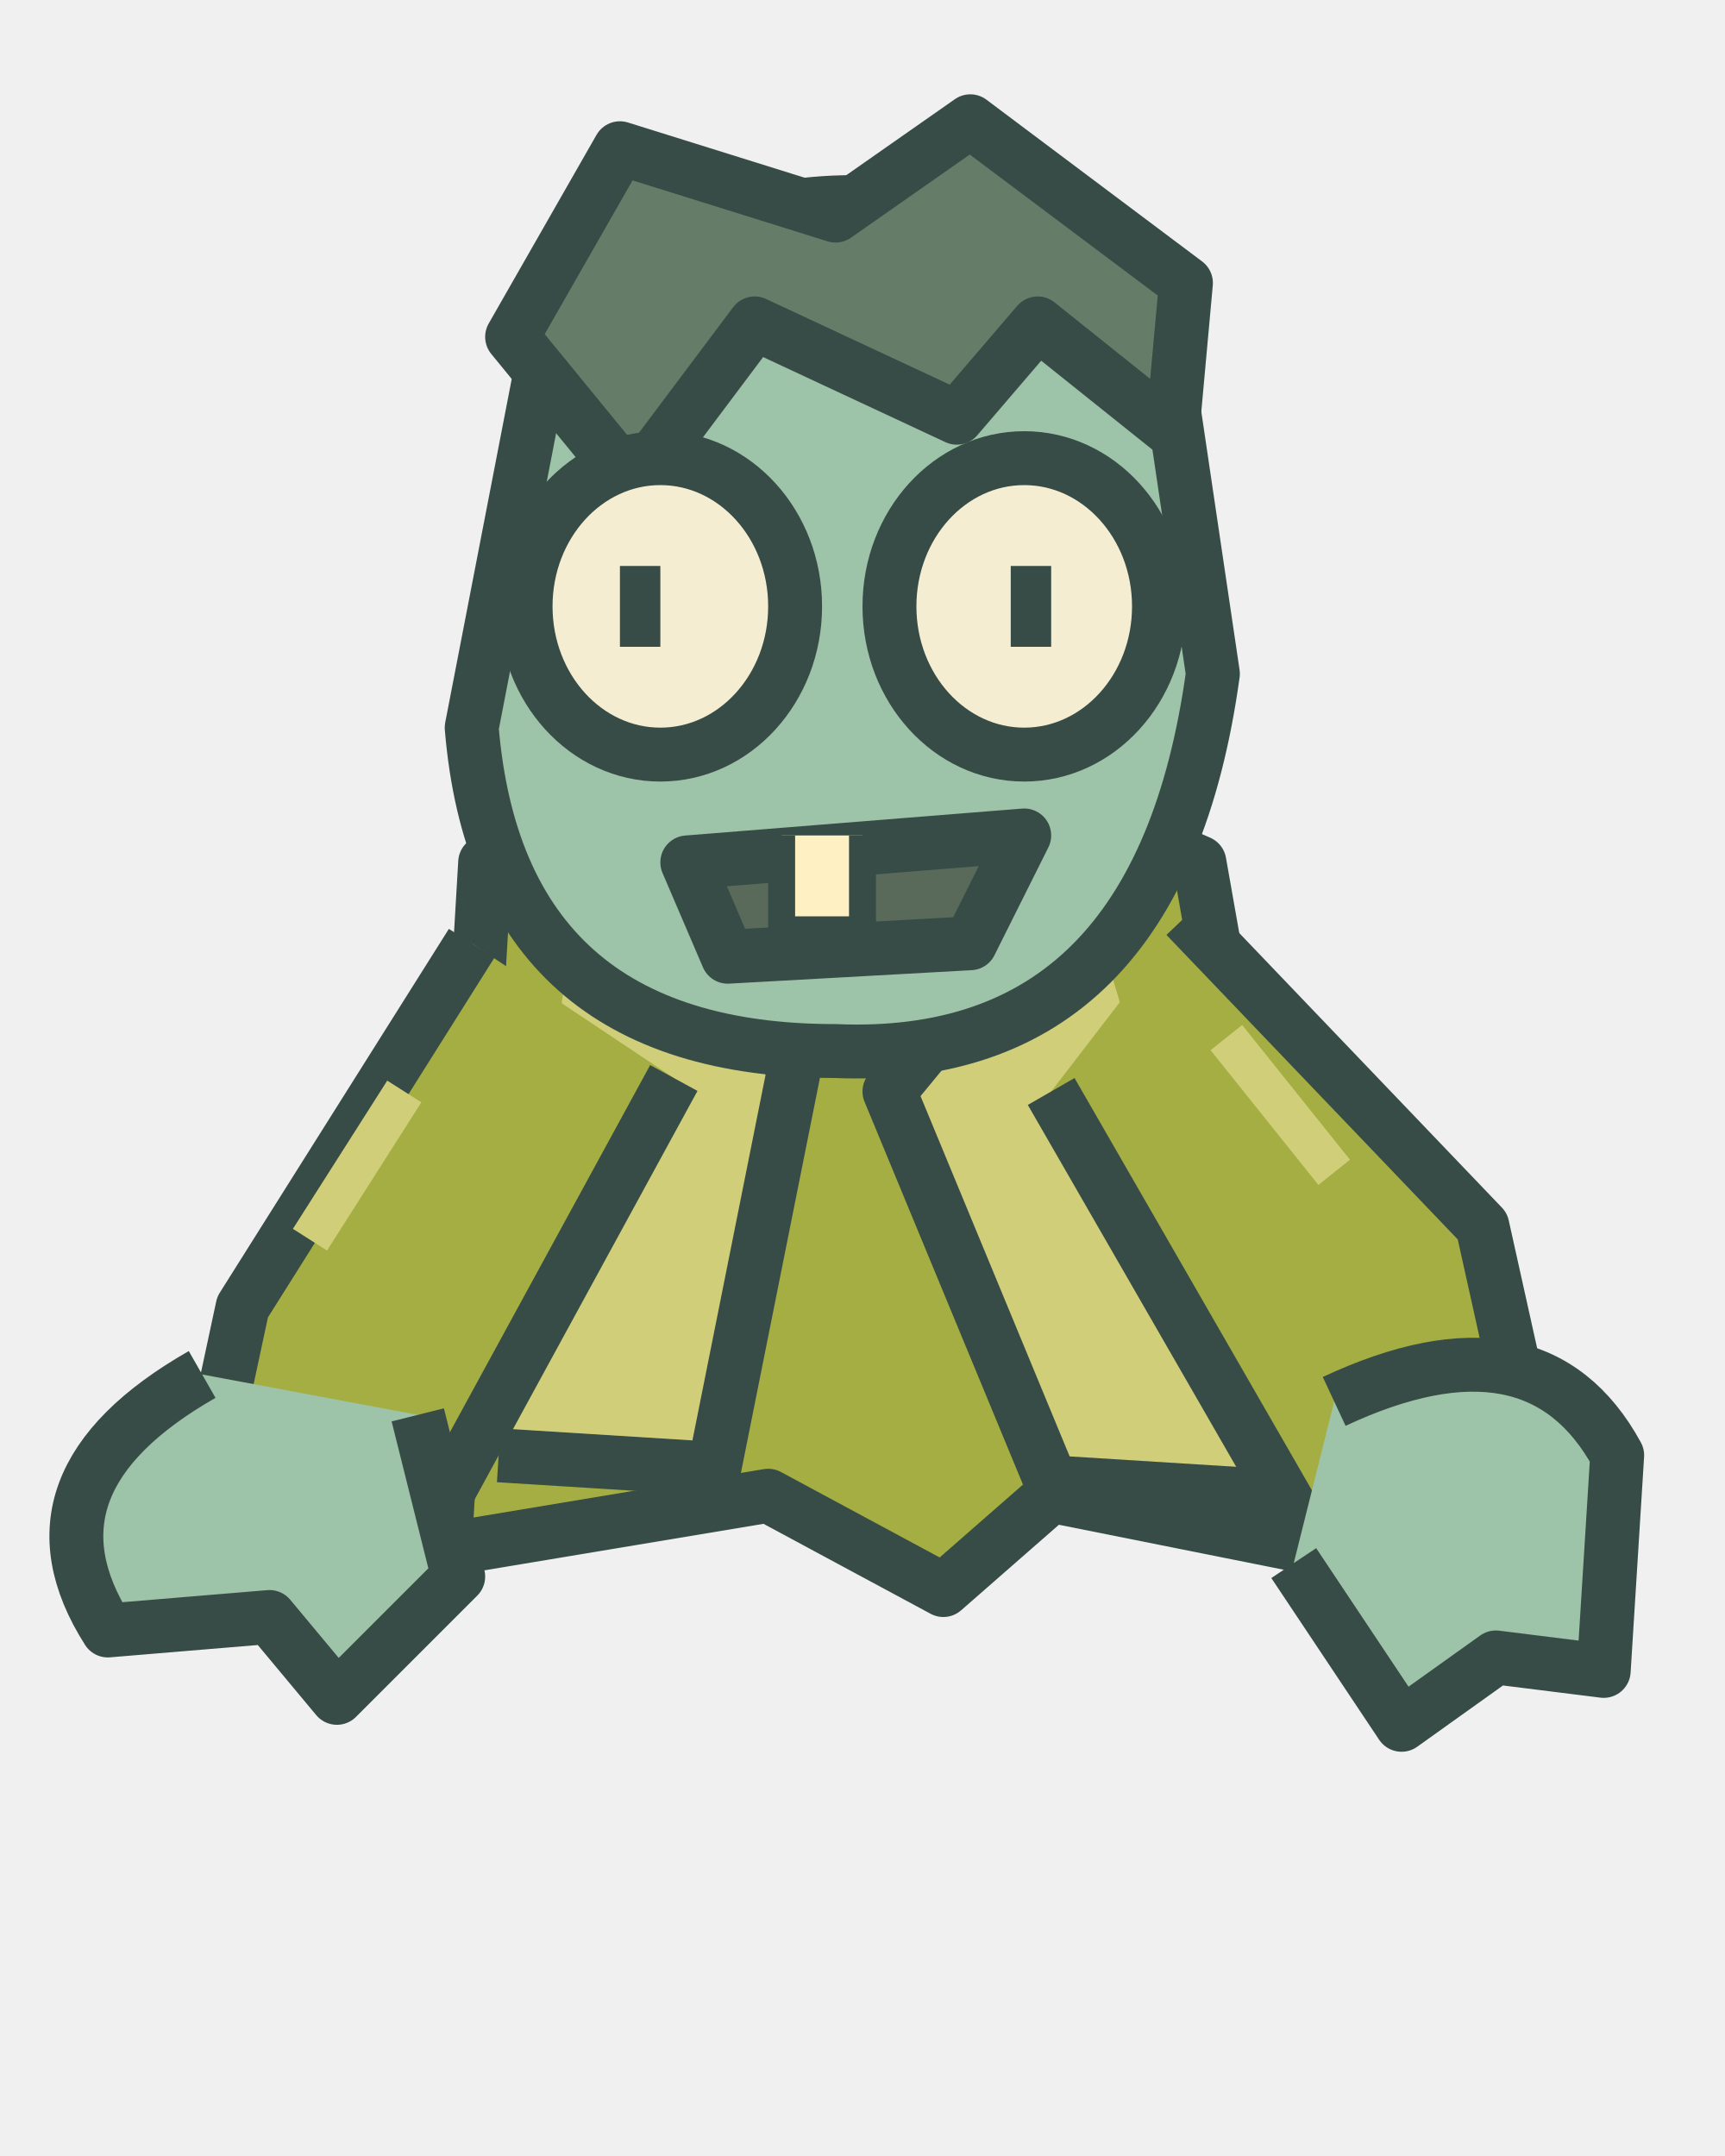
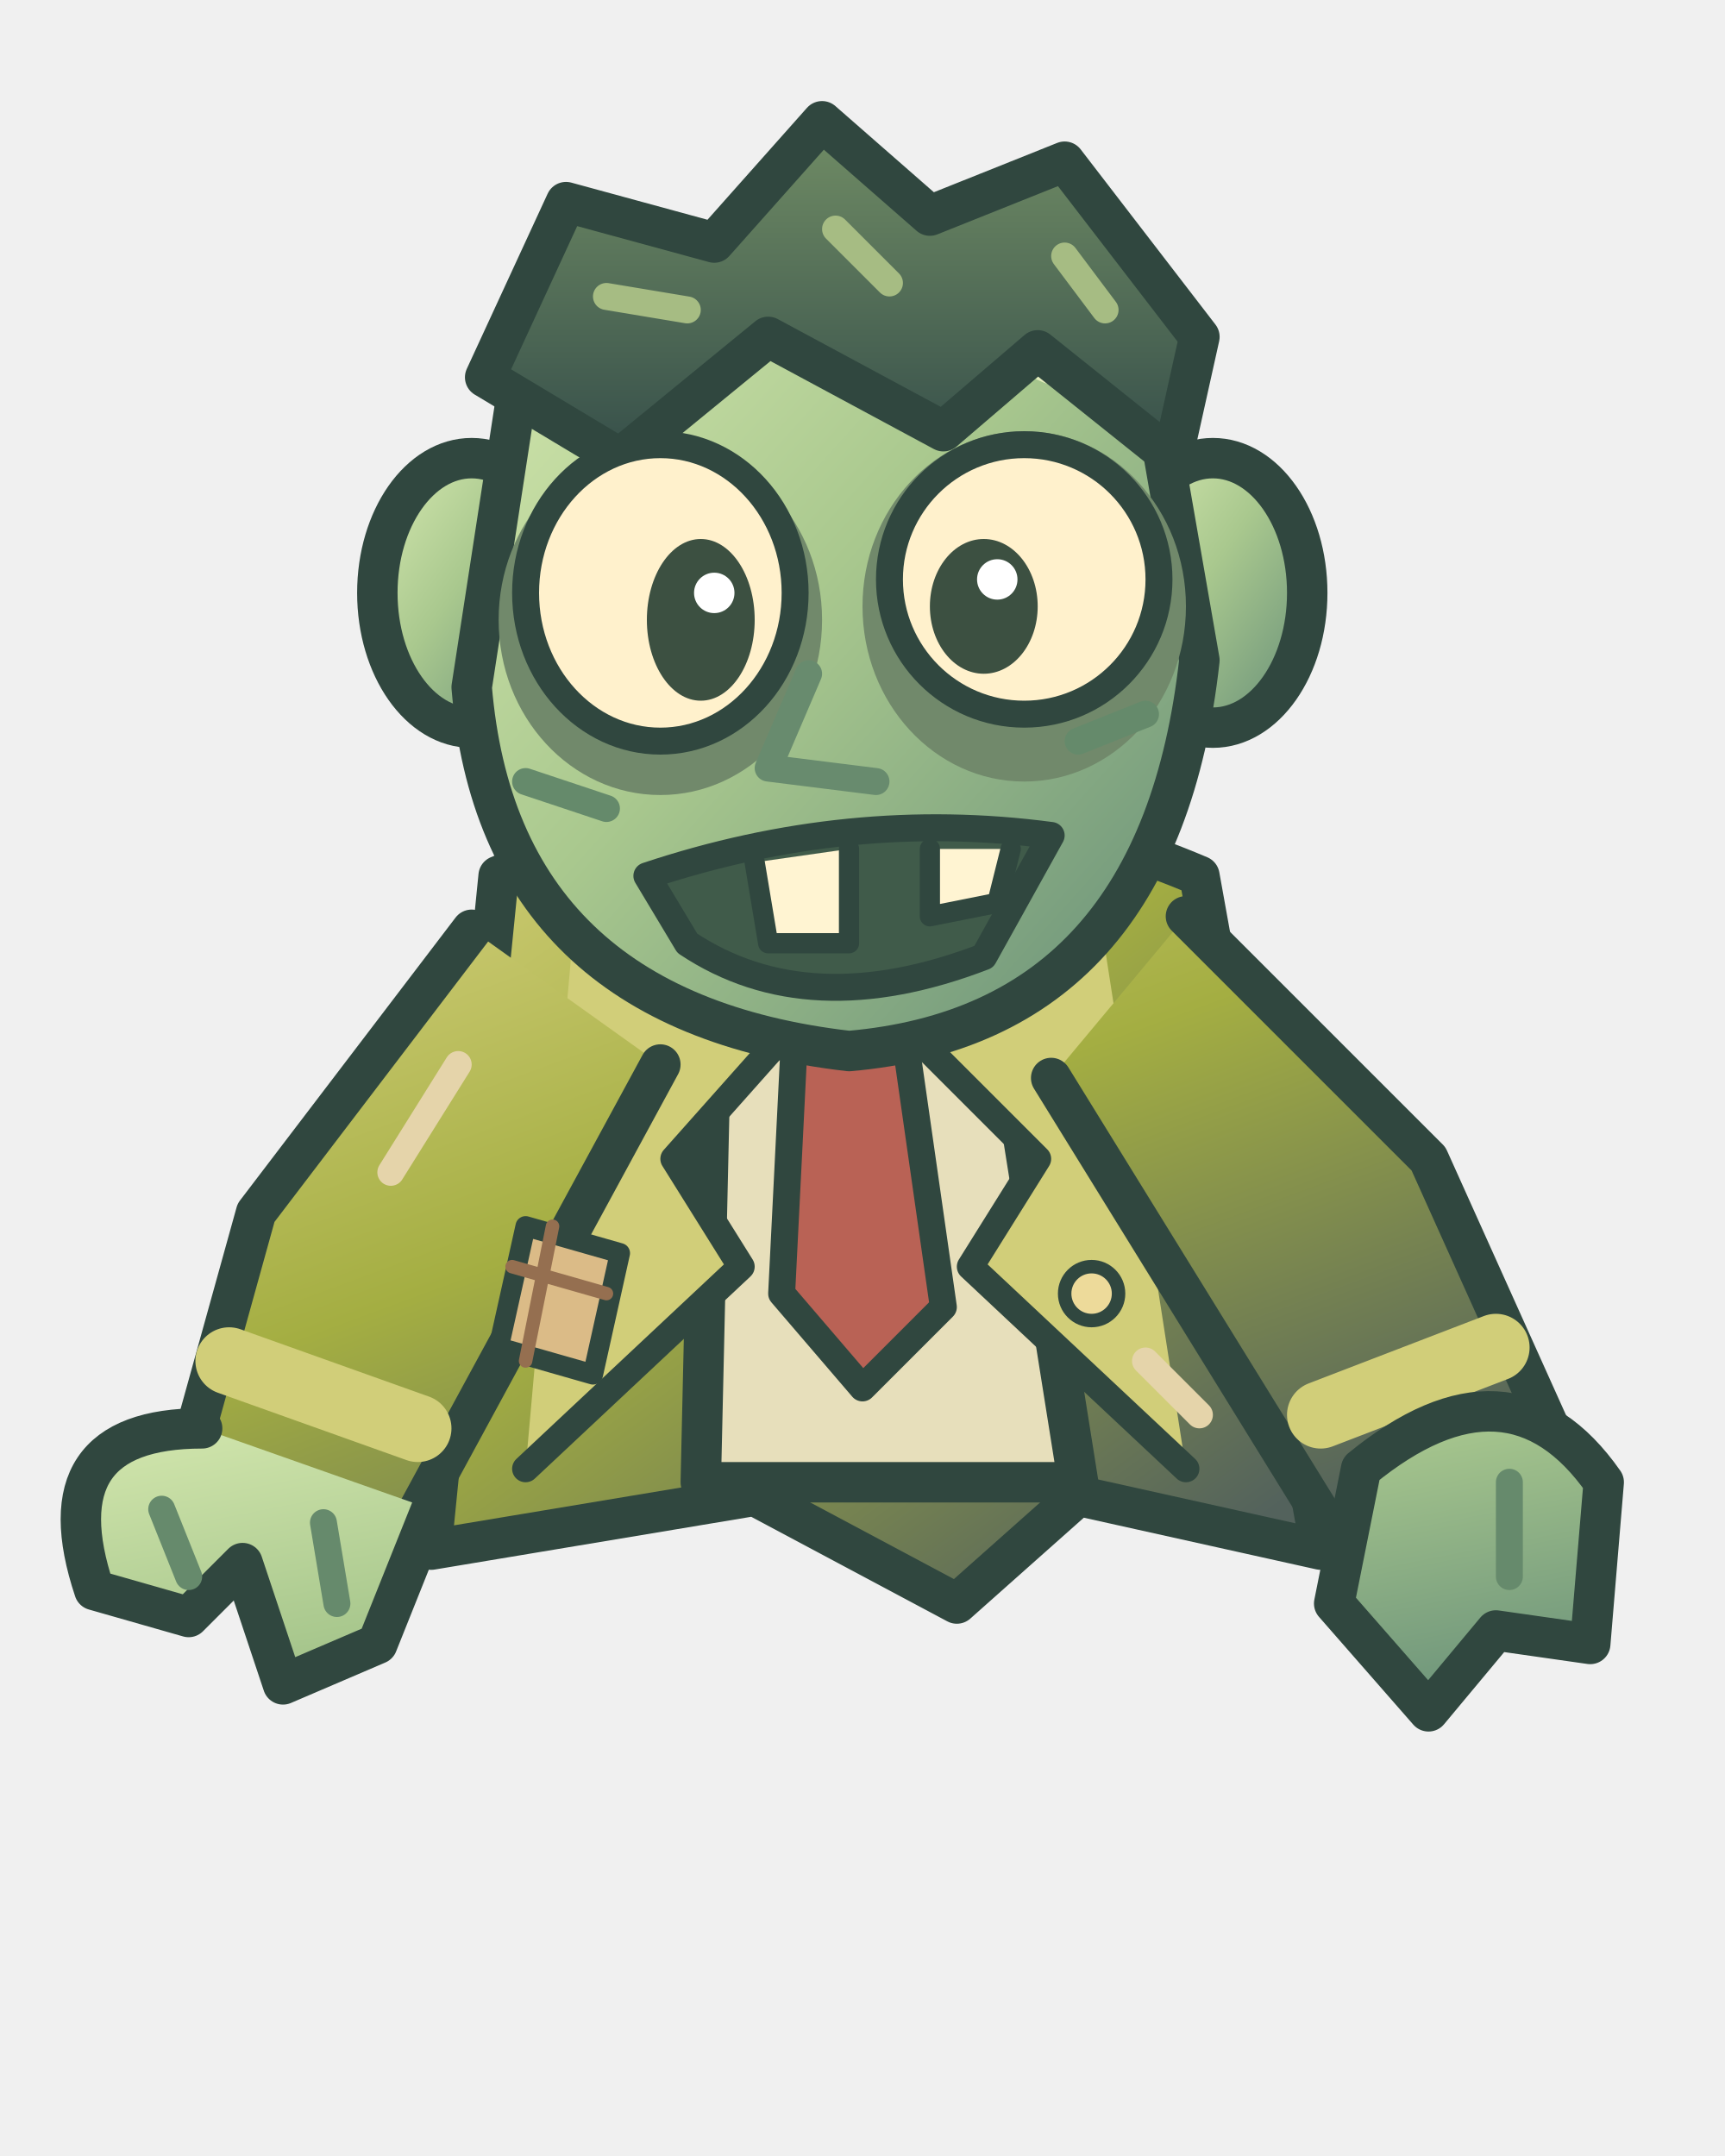
<svg xmlns="http://www.w3.org/2000/svg" width="128" height="160" viewBox="0 0 128 160">
-   <g stroke="#374c46" stroke-width="4" stroke-linejoin="round">
-     <path d="M36 64q26-12 53 0l9 51-20-4-8 7-13-7-24 4z" fill="#a4ae42" />
-     <path d="M43 65l16 14-6 30-16-1M80 64L66 81l12 29 16 1" fill="#d1ce79" />
-     <path d="M35 70L18 97l-3 14 17 2 18-33M88 68l22 23 4 18-17 5-19-33" fill="#a4ae42" />
-     <path d="M15 102q-14 8-7 19l12-1 5 6 9-9-3-12M99 104q15-7 21 4l-1 16-8-1-7 5-8-12" fill="#9dc3a8" />
-     <path d="M41 23q22-16 45 0l4 27q-4 29-28 28-25 0-27-24z" fill="#9dc3a8" />
-     <path d="M38 25l8-14 16 5 10-7 16 12-1 11-10-8-6 7-15-7-9 12z" fill="#657d68" />
-     <ellipse cx="49" cy="45" rx="10" ry="11" fill="#f5edd2" />
-     <ellipse cx="76" cy="45" rx="10" ry="11" fill="#f5edd2" />
-     <path d="M46 45h3M75 45h3" stroke="#374c46" stroke-width="6" />
-     <path d="M51 64l25-2-4 8-18 1z" fill="#596a5b" />
-     <path d="M58 62v7h6v-7" fill="#fff0c3" stroke-width="2" />
-     <path d="M91 77l8 10M30 81l-7 11" stroke="#d1ce79" stroke-width="3" />
+   <defs>
+     <linearGradient id="skin" x1="0" y1="0" x2="1" y2="1">
+       <stop stop-color="#d6e9b0" />
+       <stop offset=".45" stop-color="#a9c88e" />
+       <stop offset="1" stop-color="#658d78" />
+     </linearGradient>
+     <linearGradient id="coat" x1="0" x2=".8" y2="1">
+       <stop stop-color="#d1ce79" />
+       <stop offset=".45" stop-color="#a4ae42" />
+       <stop offset="1" stop-color="#53625c" />
+     </linearGradient>
+     <linearGradient id="hair" x2="0" y2="1">
+       <stop stop-color="#718d65" />
+       <stop offset="1" stop-color="#364f4a" />
+     </linearGradient>
+   </defs>
+   <g stroke="#30473f" stroke-width="3" stroke-linejoin="round" stroke-linecap="round">
+     <path d="M37 65Q63 54 89 65L98 115 80 111 71 119 56 111 32 115Z" fill="url(#coat)" />
+     <path d="M53 66L73 66 80 110 52 110Z" fill="#e7dfbb" />
+     <path d="M59 76L67 76 70 97 64 103 58 96Z" fill="#b96255" stroke-width="2" />
+     <path d="M43 64L58 77 50 86 55 94 39 109M81 64L68 77 77 86 72 94 88 109" fill="#d1ce79" stroke-width="2" />
+     <path d="M35 69L19 90 14 108 30 114 49 79M88 68L106 86 115 106 99 114 78 80" fill="url(#coat)" />
+     <path d="M17 101L31 106M98 105L111 100" stroke="#d1ce79" stroke-width="5" />
+     <path d="M15 106Q3 106 7 118L14 120 18 116 21 125 28 122 32 112M101 109Q112 100 119 110L118 122 111 121 106 127 99 119Z" fill="url(#skin)" />
+     <path d="M12 112L14 117M24 113L25 119M112 110L112 117" fill="none" stroke="#668a6c" stroke-width="2" />
+     <ellipse cx="35" cy="44" rx="7" ry="10" fill="url(#skin)" />
+     <ellipse cx="90" cy="44" rx="7" ry="10" fill="url(#skin)" />
+     <path d="M39 25Q62 11 85 26L89 49Q86 76 63 78 37 75 35 51Z" fill="url(#skin)" />
+     <path d="M39 29Q57 17 78 27" fill="none" stroke="#e4edbd" stroke-width="3" />
+     <path d="M36 28L42 15 53 18 61 9 69 16 79 12 89 25 87 34 77 26 70 32 57 25 46 34Z" fill="url(#hair)" />
+     <path d="M45 22L51 23M62 17L66 21M79 19L82 23" stroke="#a6bc83" stroke-width="2" />
+     <ellipse cx="49" cy="46" rx="12" ry="13" fill="#71896b" stroke="none" />
+     <ellipse cx="76" cy="45" rx="12" ry="13" fill="#71896b" stroke="none" />
+     <ellipse cx="49" cy="44" rx="10" ry="11" fill="#fff1cc" stroke-width="2" />
+     <ellipse cx="76" cy="43" rx="10" ry="10" fill="#fff1cc" stroke-width="2" />
+     <ellipse cx="52" cy="46" rx="4" ry="6" fill="#3c5041" stroke="none" />
+     <ellipse cx="73" cy="45" rx="4" ry="5" fill="#3c5041" stroke="none" />
+     <circle cx="53" cy="44" r="1.5" fill="#fff" stroke="none" />
+     <circle cx="74" cy="43" r="1.5" fill="#fff" stroke="none" />
+     <path d="M60 50L57 57 65 58" fill="none" stroke="#688b6e" stroke-width="2" />
+     <path d="M48 65Q63 60 78 62L73 71Q60 76 51 70Z" fill="#405b4a" stroke-width="2" />
+     <path d="M56 64L57 70 63 70 63 63M69 63L69 68 74 67 75 63" fill="#fff4d2" stroke-width="1.5" />
+     <path d="M39 58L45 60M80 55L85 53" stroke="#658a6b" stroke-width="2" />
+     <path d="M39 91L46 93 44 102 37 100Z" fill="#dbbb87" stroke-width="1.5" />
+     <path d="M38 94L45 96M41 91L39 101" stroke="#956f50" stroke-width="1" />
+     <circle cx="81" cy="96" r="2" fill="#edda9a" stroke-width="1" />
+     <path d="M85 101L89 105M34 79L29 87" stroke="#e5d4aa" stroke-width="2" />
  </g>
</svg>
